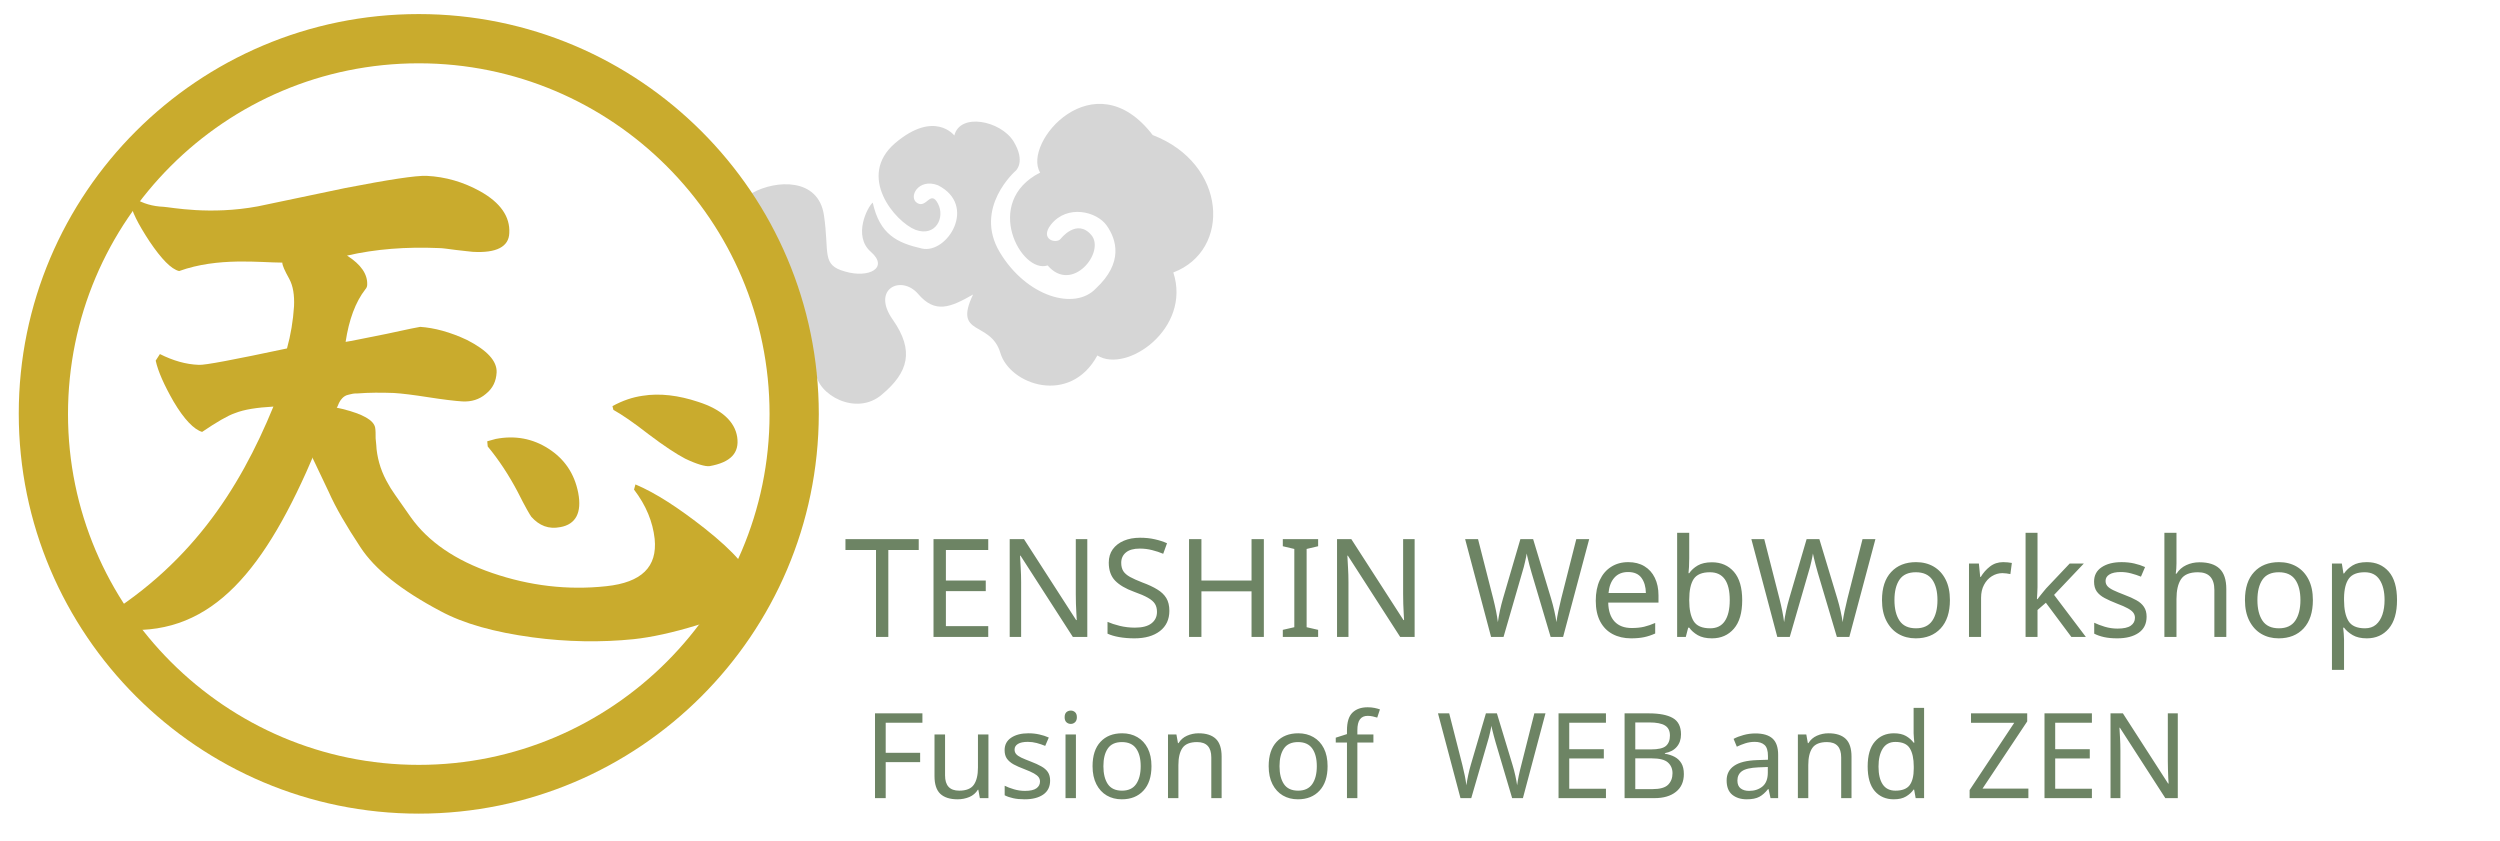
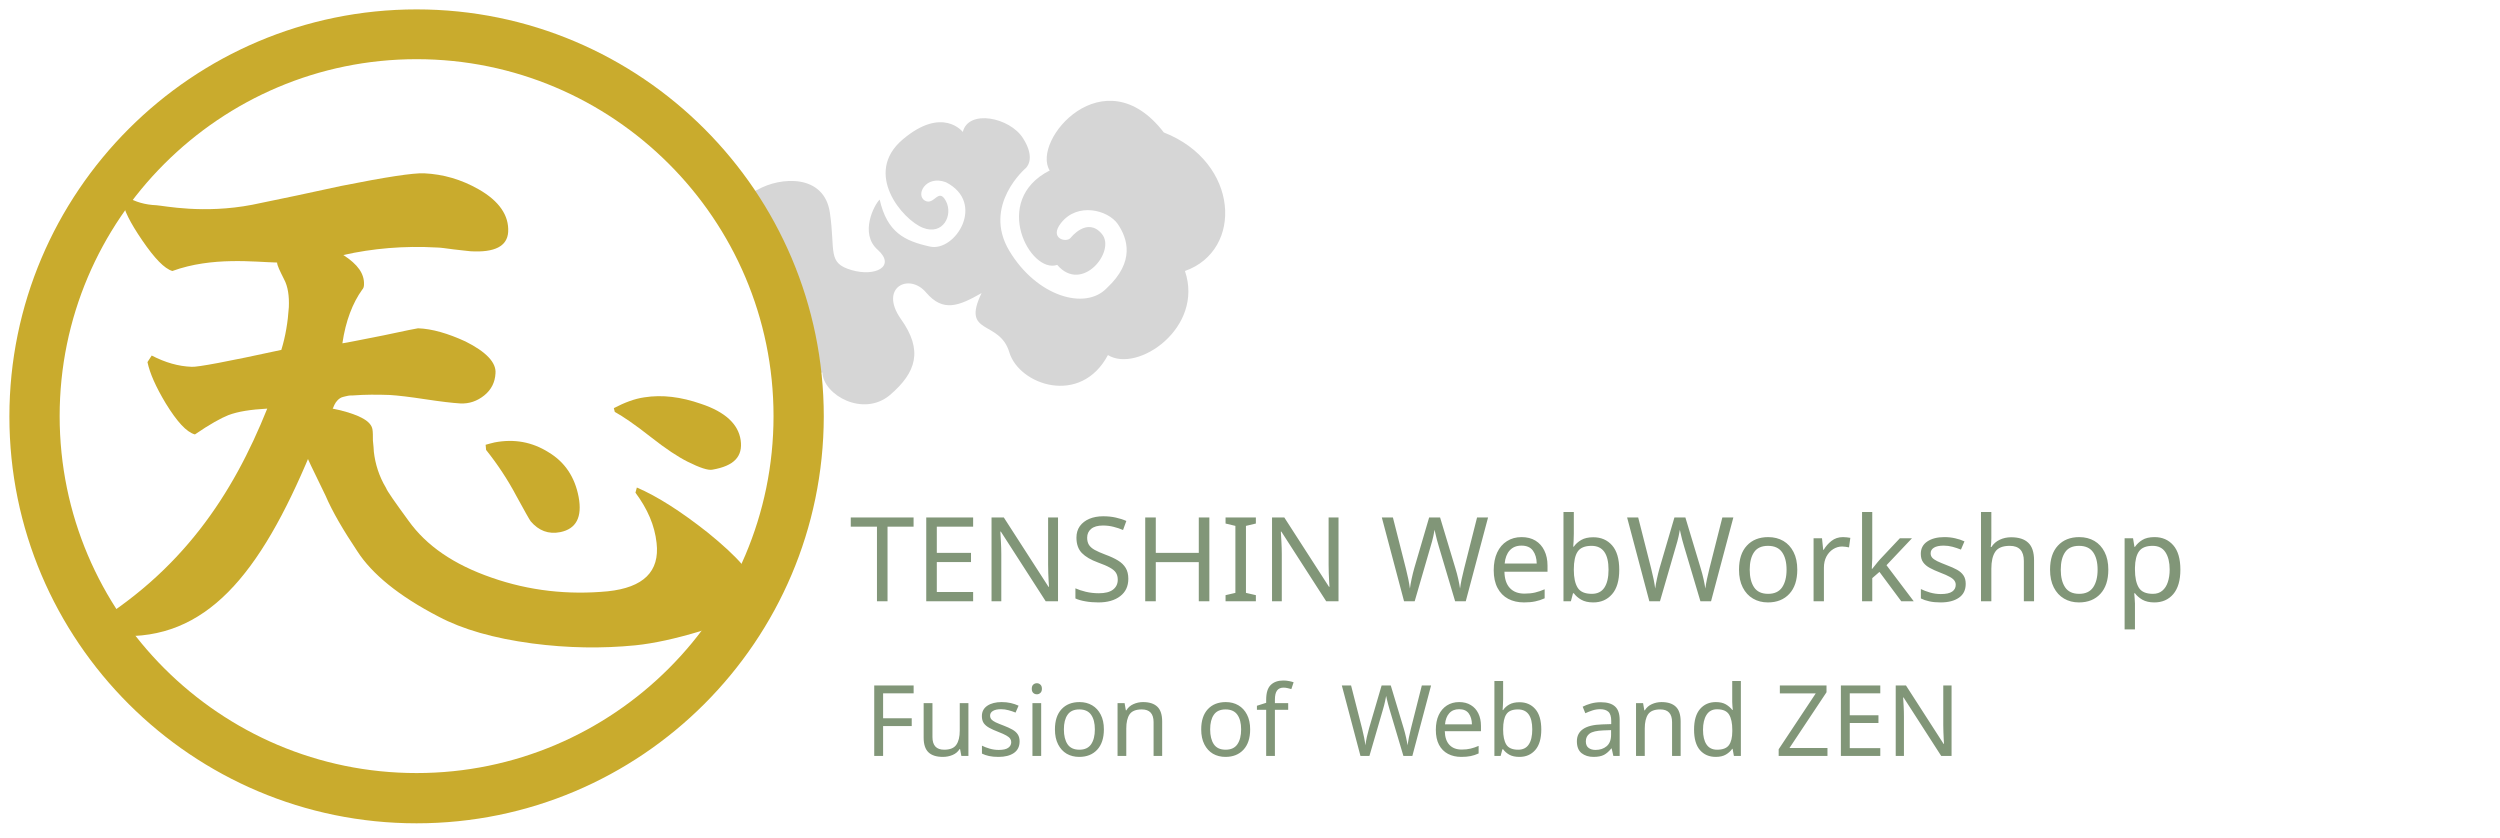
- <svg xmlns="http://www.w3.org/2000/svg" version="1.1" id="レイヤー_1" x="0px" y="0px" width="533.1px" height="179.2px" viewBox="0 0 533.1 179.2" style="enable-background:new 0 0 533.1 179.2;" xml:space="preserve">
+ <svg xmlns="http://www.w3.org/2000/svg" version="1.1" id="レイヤー_1" x="0px" y="0px" width="532.3px" height="178.3px" viewBox="0 0 532.3 178.3" style="enable-background:new 0 0 532.3 178.3;" xml:space="preserve">
  <g>
-     <path style="fill:#D6D6D6;" d="M245.8,28.8c-12.5-16.3-27.9,1.7-24,8c-12.4,6.3-4,21.7,1.6,19.8c5.2,6.1,12.4-2.9,9.3-6.5   c-3.1-3.6-6.5,0.8-6.5,0.8c-0.9,1.2-4.6,0.2-2.1-3c3.5-4.4,9.8-2.8,11.9,0.2c2.1,3,3.6,7.9-2.3,13.4c-4.5,4.8-14.8,1.8-20.5-7.7   c-5.7-9.5,3.4-17.4,3.4-17.4s2.2-1.9-0.5-6.3c-2.8-4.4-11.4-6.1-12.6-1.2c0,0-4.2-5.5-12.6,1.6c-8.3,7.1,0,16.8,4.3,18.5   c4.3,1.6,6.4-2.6,4.8-5.6c-1.6-3-2.4,1.1-4.4-0.1c-2-1.2,0.2-5.4,4.4-3.8c8.5,4.3,2,14.7-3.4,13.5c-5.3-1.2-9-3-10.5-9.8   c-1.1,0.9-4.3,7.1-0.4,10.5c3.9,3.4-0.4,5.7-5.5,4.2c-5.1-1.4-3.3-3.9-4.5-12c-1.2-8.1-10.3-7.5-15.2-4.8c-0.6,0.3-1.2,0.5-1.8,0.4   c7.3,11.1,11.6,24.3,12,38.4c1.1,0,2.2-0.1,3.3-0.5c0.2,4.7,8.6,9.5,14.1,4.7c5.6-4.7,6.9-9.3,2.3-15.9c-4.7-6.6,1.8-9.7,5.4-5.5   c3.6,4.2,6.8,2.9,11.7,0.1c-4.3,9,3.7,5.5,5.8,12.4c2,6.9,14.9,11.3,20.7,0.6c6.2,3.9,20.1-5.7,16.2-17.7   C262.6,53.4,261.7,34.9,245.8,28.8z" />
+     <path style="fill:#D6D6D6;" d="M247.8,28.2c-12.7-16.5-28.3,1.7-24.3,8.1c-12.6,6.4-4.1,22.1,1.6,20.1c5.3,6.2,12.6-3,9.5-6.6   c-3.1-3.7-6.6,0.8-6.6,0.8c-0.9,1.2-4.7,0.2-2.1-3.1c3.5-4.5,10-2.8,12.1,0.2c2.1,3.1,3.7,8-2.3,13.6c-4.6,4.9-15,1.8-20.8-7.9   c-5.8-9.7,3.5-17.6,3.5-17.6s2.3-1.9-0.6-6.4c-2.8-4.4-11.6-6.2-12.8-1.3c0,0-4.3-5.6-12.8,1.6c-8.5,7.2,0,17.1,4.3,18.8   c4.3,1.7,6.5-2.7,4.9-5.7c-1.6-3-2.5,1.1-4.5-0.1c-2-1.2,0.2-5.5,4.5-3.9c8.6,4.4,2,14.9-3.4,13.7c-5.4-1.2-9.1-3-10.7-10   c-1.1,1-4.4,7.2-0.4,10.7c3.9,3.5-0.5,5.8-5.6,4.3c-5.2-1.5-3.4-4-4.6-12.2c-1.2-8.3-10.5-7.7-15.4-4.9c-0.6,0.3-1.2,0.5-1.8,0.4   c7.4,11.3,11.8,24.7,12.2,39c1.1,0,2.2-0.1,3.4-0.5c0.2,4.8,8.7,9.6,14.4,4.8c5.6-4.8,7.1-9.5,2.3-16.2c-4.7-6.7,1.8-9.9,5.4-5.6   c3.6,4.2,6.9,2.9,11.8,0.1c-4.4,9.1,3.8,5.6,5.9,12.6c2.1,7,15.2,11.5,21,0.6c6.3,3.9,20.5-5.8,16.4-17.9   C264.8,53.3,263.9,34.5,247.8,28.2z" />
  </g>
-   <text transform="matrix(1 0 0 1 179.9878 135.8237)" style="fill:#6D8464; font-family:'Baskerville-Bold'; font-size:29.218;">TENSHIN WebWorkshop</text>
-   <text transform="matrix(1 0 0 1 184.1328 170.1943)" style="fill:#6D8464; font-family:'Baskerville-SemiBold'; font-size:25.323;">Fusion of  WEB and ZEN</text>
-   <path style="fill:#C9AB2D;" d="M89.3,173.5c-47,0-85.3-38.2-85.3-85.3C4,41.2,42.2,3,89.3,3c47,0,85.3,38.2,85.3,85.3  C174.5,135.3,136.3,173.5,89.3,173.5z M89.3,13.5C48,13.5,14.5,47,14.5,88.3c0,41.2,33.6,74.8,74.8,74.8c41.2,0,74.8-33.6,74.8-74.8  C164.1,47,130.5,13.5,89.3,13.5z" />
+   <text transform="matrix(1 0 0 1 180.895 128.0176)" style="fill:#819678; font-family:'TrajanPro-Bold'; font-size:25;">TENSHIN WebWorkshop</text>
+   <text transform="matrix(1 0 0 1 184.1089 160.9556)" style="fill:#819678; font-family:'TrajanPro-Bold'; font-size:21;">Fusion of  Web and ZEN</text>
+   <path style="fill:#C9AB2D;" d="M88.7,175.3C40.9,175.3,2,136.5,2,88.7C2,40.9,40.9,2,88.7,2c47.8,0,86.7,38.9,86.7,86.7  C175.3,136.5,136.5,175.3,88.7,175.3z M88.7,12.6c-41.9,0-76,34.1-76,76c0,41.9,34.1,76,76,76c41.9,0,76-34.1,76-76  C164.7,46.7,130.6,12.6,88.7,12.6z" />
  <g>
-     <path style="fill:#C9AB2D;" d="M99.6,72.5c-3.6-1.7-7-2.6-10-2.8c-0.2,0-2.6,0.5-7.2,1.5c-5,1-7.9,1.6-8.7,1.7   c0.7-4.7,2.1-8.5,4.2-11.2c0.3-0.3,0.4-0.7,0.4-1c0.1-2.2-1.3-4.3-4.3-6.2c6.1-1.4,12.6-1.9,19.6-1.6c0.8,0,2,0.2,3.6,0.4   c1.6,0.2,2.8,0.3,3.6,0.4c5.1,0.3,7.7-1.1,7.8-4c0.2-3.5-1.9-6.5-6.2-8.9c-3.6-2-7.4-3.1-11.4-3.3c-2.3-0.1-8.1,0.8-17.4,2.6   C67.3,41.4,61.2,42.7,55,44c-10.2,1.9-18.5,0.2-20.1,0.1c-2.4-0.1-4.4-0.7-6.2-1.8l-0.9,0.8c0.2,1.8,1.6,4.6,4.1,8.4   c2.5,3.7,4.6,5.9,6.3,6.3c8.3-3,17.3-1.8,22-1.8c0,0.6,0.5,1.7,1.5,3.5c0.8,1.5,1.1,3.4,1,5.8c-0.2,3.1-0.7,6.1-1.5,9   c-11.3,2.4-17.6,3.6-18.8,3.5c-2.8-0.1-5.5-0.9-8.3-2.3l-0.9,1.4c0.5,2.3,1.8,5.2,3.8,8.7c2.3,3.9,4.4,6,6.1,6.5   c3.1-2.1,5.5-3.5,7-4c2-0.8,4.7-1.2,8.2-1.4C51,104.5,40.4,121,19.8,133l0.8,0.6c2.2,0.4,4.3,0.6,6.3,0.7   c18.5,1,29.7-12.8,40.4-38.2c0,0,0,0.1,0.1,0.1c0.1-0.1,0.1-0.2,0.2-0.4c0.2-0.5,0.5-1,0.8-1.5c1-2,1.8-4.1,2.9-6   c0-0.2,0.1-0.4,0.2-0.6c0.1-0.4,0.3-0.7,0.5-1.1c0.1-0.2,0.2-0.5,0.3-0.7c0.2-0.4,0.4-0.7,0.7-1c0.3-0.3,0.7-0.6,1.2-0.7   c0.1,0,0.3-0.1,0.4-0.1c0.4-0.1,0.8-0.2,1.3-0.2c0.1,0,0.2,0,0.3,0c2.5-0.2,5.1-0.2,7.8-0.1c1.7,0.1,4.1,0.4,7.3,0.9   c3.2,0.5,5.7,0.8,7.3,0.9c1.9,0.1,3.6-0.4,5-1.6c1.5-1.2,2.2-2.7,2.3-4.6C106,77,103.9,74.7,99.6,72.5z" />
-     <path style="fill:#C9AB2D;" d="M160.3,124.4c0.1,1.2-0.1,2.2-0.6,3.1c-1,1.9-4.7,3.9-11,5.8c-5.2,1.6-9.8,2.6-13.6,3   c-6.9,0.7-14.2,0.6-21.6-0.4c-8.1-1.1-14.6-2.9-19.6-5.6c-8.3-4.4-14-8.9-17.1-13.7c-2.9-4.4-5.2-8.3-6.7-11.7   c-2.6-5.5-4-8.4-4.2-8.8c-1.9-3.4-4-6.1-6.3-8.1l0.2-1.1c1.2-0.4,2.5-0.6,3.6-0.7c2.5-0.3,5.7,0.1,9.6,1c4.4,1.1,6.7,2.4,7,4   c0.1,0.6,0.1,1.3,0.1,2.3c0.1,1.1,0.2,1.9,0.2,2.3c0.3,2.6,1.1,5.1,2.6,7.6c0.2,0.5,1.8,2.8,4.7,6.9c3.7,5.2,9.5,9.2,17.4,11.9   c7.9,2.7,16,3.7,24.3,2.8c7.5-0.8,10.9-4.1,10.3-10.1c-0.4-3.6-1.8-7.1-4.4-10.5l0.3-1.1c4.3,1.8,9.2,5,14.8,9.4   C156.6,117.7,160,121.6,160.3,124.4z" />
-     <path style="fill:#C9AB2D;" d="M123.3,105.1c0.8,4.2-0.5,6.7-3.8,7.3c-2.5,0.5-4.5-0.3-6.2-2.2c-0.3-0.4-1.3-2.1-2.9-5.3   c-1.9-3.6-4-6.8-6.4-9.7l-0.1-1.1c0.6-0.2,1.2-0.3,1.8-0.5c4.1-0.8,7.9-0.1,11.3,2.1C120.4,97.9,122.5,101,123.3,105.1z" />
-     <path style="fill:#C9AB2D;" d="M157.2,93.2c0.5,3.4-1.4,5.4-5.9,6.2c-0.9,0.1-2.7-0.4-5.2-1.6c-1.9-1-4.5-2.7-7.8-5.2   c-3.2-2.5-5.7-4.2-7.5-5.2l-0.2-0.8c2.2-1.2,4.3-1.9,6.4-2.2c3.7-0.6,7.7-0.1,11.9,1.3C153.9,87.3,156.7,89.9,157.2,93.2z" />
+     <path style="fill:#C9AB2D;" d="M99.1,72.7C95.4,71,92,70,89,69.9c-0.2,0-2.6,0.5-7.3,1.5c-5.1,1-8,1.6-8.8,1.7   c0.7-4.8,2.2-8.6,4.2-11.4c0.3-0.3,0.4-0.7,0.4-1.1c0.1-2.3-1.3-4.3-4.4-6.3c6.2-1.4,12.9-2,19.9-1.6c0.8,0,2,0.2,3.6,0.4   c1.6,0.2,2.8,0.3,3.6,0.4c5.2,0.3,7.8-1.1,8-4.1c0.2-3.5-1.9-6.6-6.3-9.1c-3.7-2.1-7.5-3.2-11.6-3.4c-2.3-0.1-8.2,0.8-17.7,2.7   c-6.3,1.4-12.6,2.7-18.9,4c-10.4,2-18.8,0.2-20.4,0.1c-2.4-0.1-4.5-0.7-6.3-1.8l-0.9,0.8c0.2,1.9,1.6,4.7,4.2,8.5   c2.6,3.8,4.7,6,6.4,6.5c8.5-3.1,17.6-1.9,22.3-1.8c0,0.6,0.6,1.8,1.5,3.6c0.8,1.5,1.1,3.5,1,5.9c-0.2,3.1-0.7,6.2-1.6,9.1   c-11.5,2.5-17.9,3.7-19.1,3.6c-2.8-0.1-5.6-0.9-8.5-2.4l-0.9,1.4c0.5,2.4,1.8,5.3,3.9,8.8c2.4,3.9,4.4,6.1,6.2,6.6   c3.2-2.2,5.6-3.5,7.1-4.1c2.1-0.8,4.8-1.2,8.3-1.4c-7.3,18.2-18.1,34.9-39,47.1l0.8,0.6c2.2,0.4,4.4,0.6,6.4,0.7   c18.8,1,30.2-13,41-38.9c0,0,0,0.1,0.1,0.1c0.1-0.1,0.1-0.3,0.2-0.4c0.2-0.5,0.5-1,0.8-1.5c1-2,1.8-4.1,3-6.1   c0-0.2,0.1-0.4,0.2-0.6c0.1-0.4,0.3-0.7,0.5-1.1c0.1-0.2,0.2-0.5,0.3-0.7c0.2-0.4,0.4-0.7,0.7-1c0.3-0.3,0.7-0.6,1.2-0.7   c0.1,0,0.3-0.1,0.4-0.1c0.4-0.1,0.8-0.2,1.3-0.2c0.1,0,0.2,0,0.3,0c2.6-0.2,5.2-0.2,7.9-0.1c1.7,0.1,4.2,0.4,7.5,0.9   c3.3,0.5,5.8,0.8,7.5,0.9c1.9,0.1,3.6-0.5,5.1-1.7c1.5-1.2,2.3-2.8,2.4-4.7C105.7,77.2,103.5,74.9,99.1,72.7z" />
+     <path style="fill:#C9AB2D;" d="M160.8,125.4c0.1,1.2-0.1,2.2-0.6,3.1c-1,2-4.7,3.9-11.1,5.9c-5.3,1.6-9.9,2.6-13.8,3   c-7.1,0.7-14.4,0.6-22-0.4c-8.2-1.1-14.8-3-19.9-5.7c-8.5-4.4-14.2-9.1-17.3-13.9c-3-4.5-5.3-8.4-6.8-11.9c-2.7-5.5-4.1-8.5-4.3-9   c-1.9-3.4-4.1-6.2-6.5-8.3l0.2-1.1c1.3-0.4,2.5-0.6,3.7-0.8c2.6-0.3,5.8,0.1,9.8,1c4.5,1.1,6.8,2.4,7.1,4.1   c0.1,0.6,0.1,1.4,0.1,2.4c0.1,1.1,0.2,1.9,0.2,2.4c0.3,2.6,1.1,5.2,2.6,7.7c0.2,0.6,1.8,2.9,4.8,7c3.8,5.3,9.6,9.3,17.7,12.1   c8,2.8,16.3,3.7,24.7,2.9c7.6-0.8,11.1-4.2,10.4-10.3c-0.4-3.7-1.9-7.2-4.5-10.7l0.3-1.1c4.4,1.9,9.4,5.1,15.1,9.6   C157.1,118.6,160.6,122.5,160.8,125.4z" />
+     <path style="fill:#C9AB2D;" d="M123.2,105.8c0.8,4.3-0.5,6.8-3.9,7.5c-2.5,0.5-4.6-0.3-6.3-2.3c-0.3-0.4-1.3-2.2-3-5.3   c-1.9-3.6-4.1-6.9-6.5-9.9l-0.1-1.1c0.6-0.2,1.2-0.3,1.9-0.5c4.2-0.8,8-0.1,11.5,2.1C120.3,98.4,122.4,101.6,123.2,105.8z" />
+     <path style="fill:#C9AB2D;" d="M157.7,93.7c0.5,3.5-1.4,5.5-6,6.3c-0.9,0.2-2.7-0.4-5.3-1.7c-2-1-4.6-2.7-7.9-5.3   c-3.3-2.6-5.8-4.3-7.6-5.3l-0.2-0.8c2.3-1.2,4.4-2,6.5-2.3c3.8-0.6,7.8-0.1,12.1,1.4C154.4,87.7,157.2,90.3,157.7,93.7z" />
  </g>
</svg>
